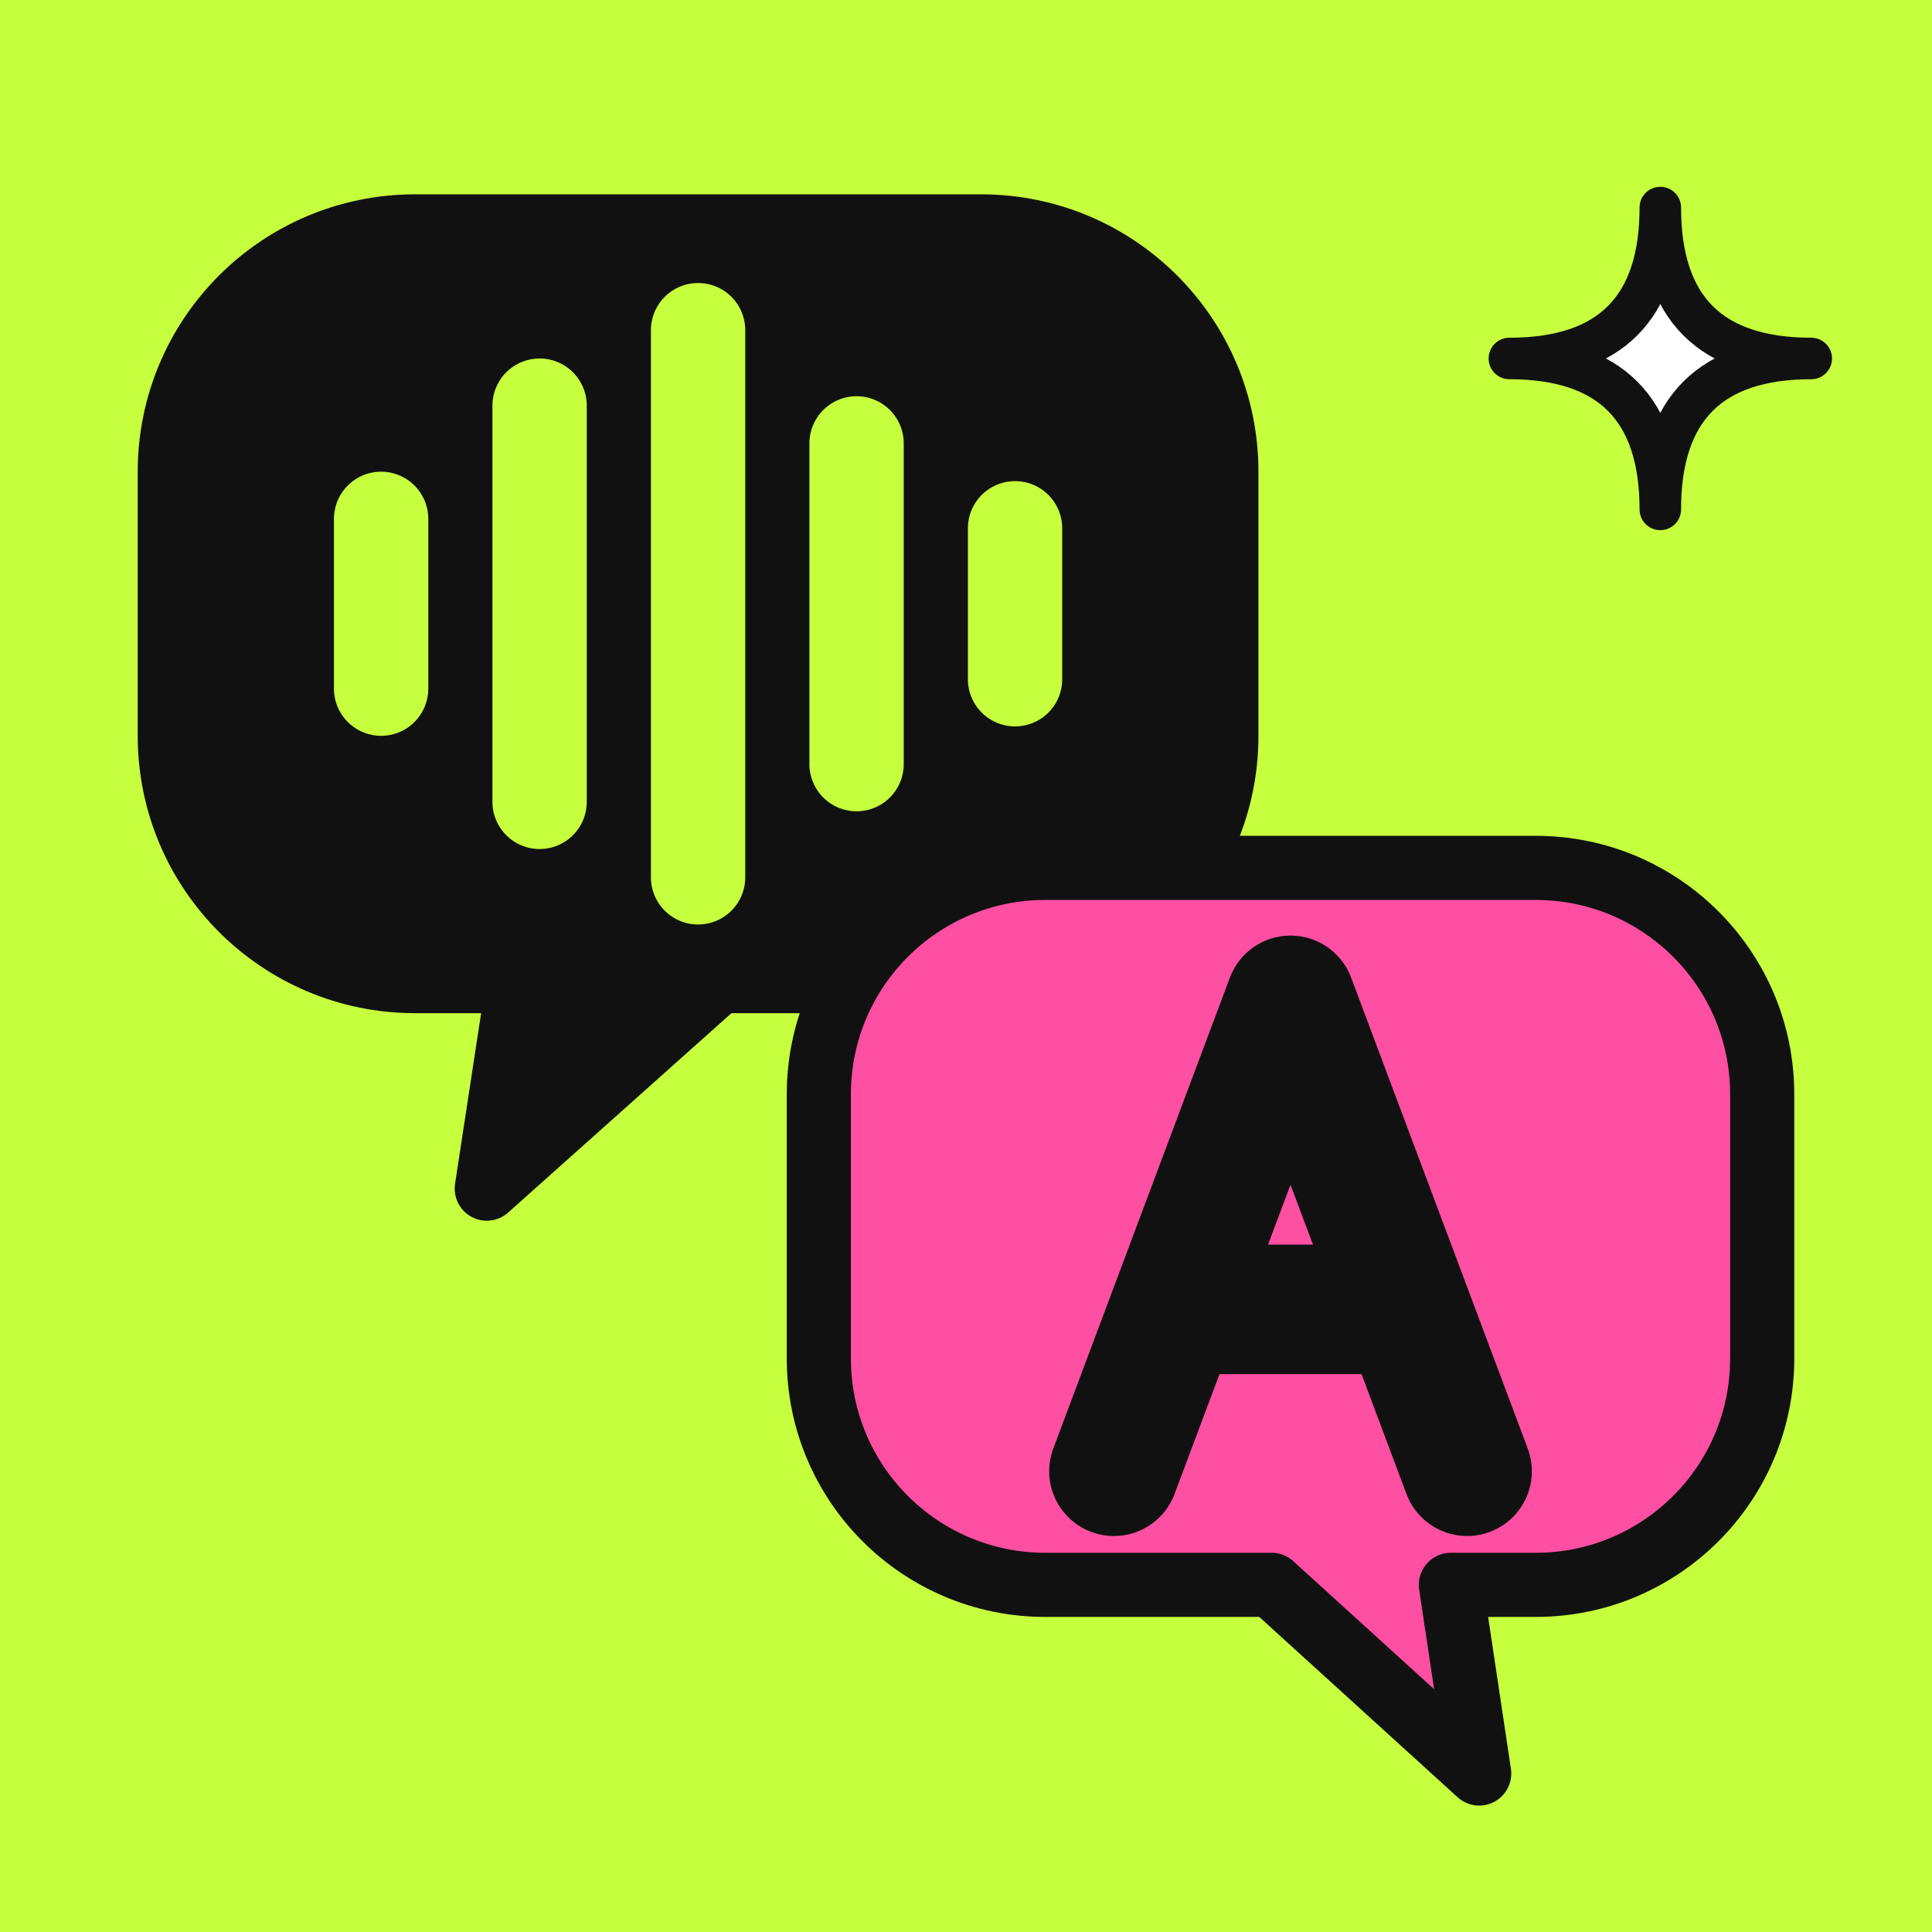
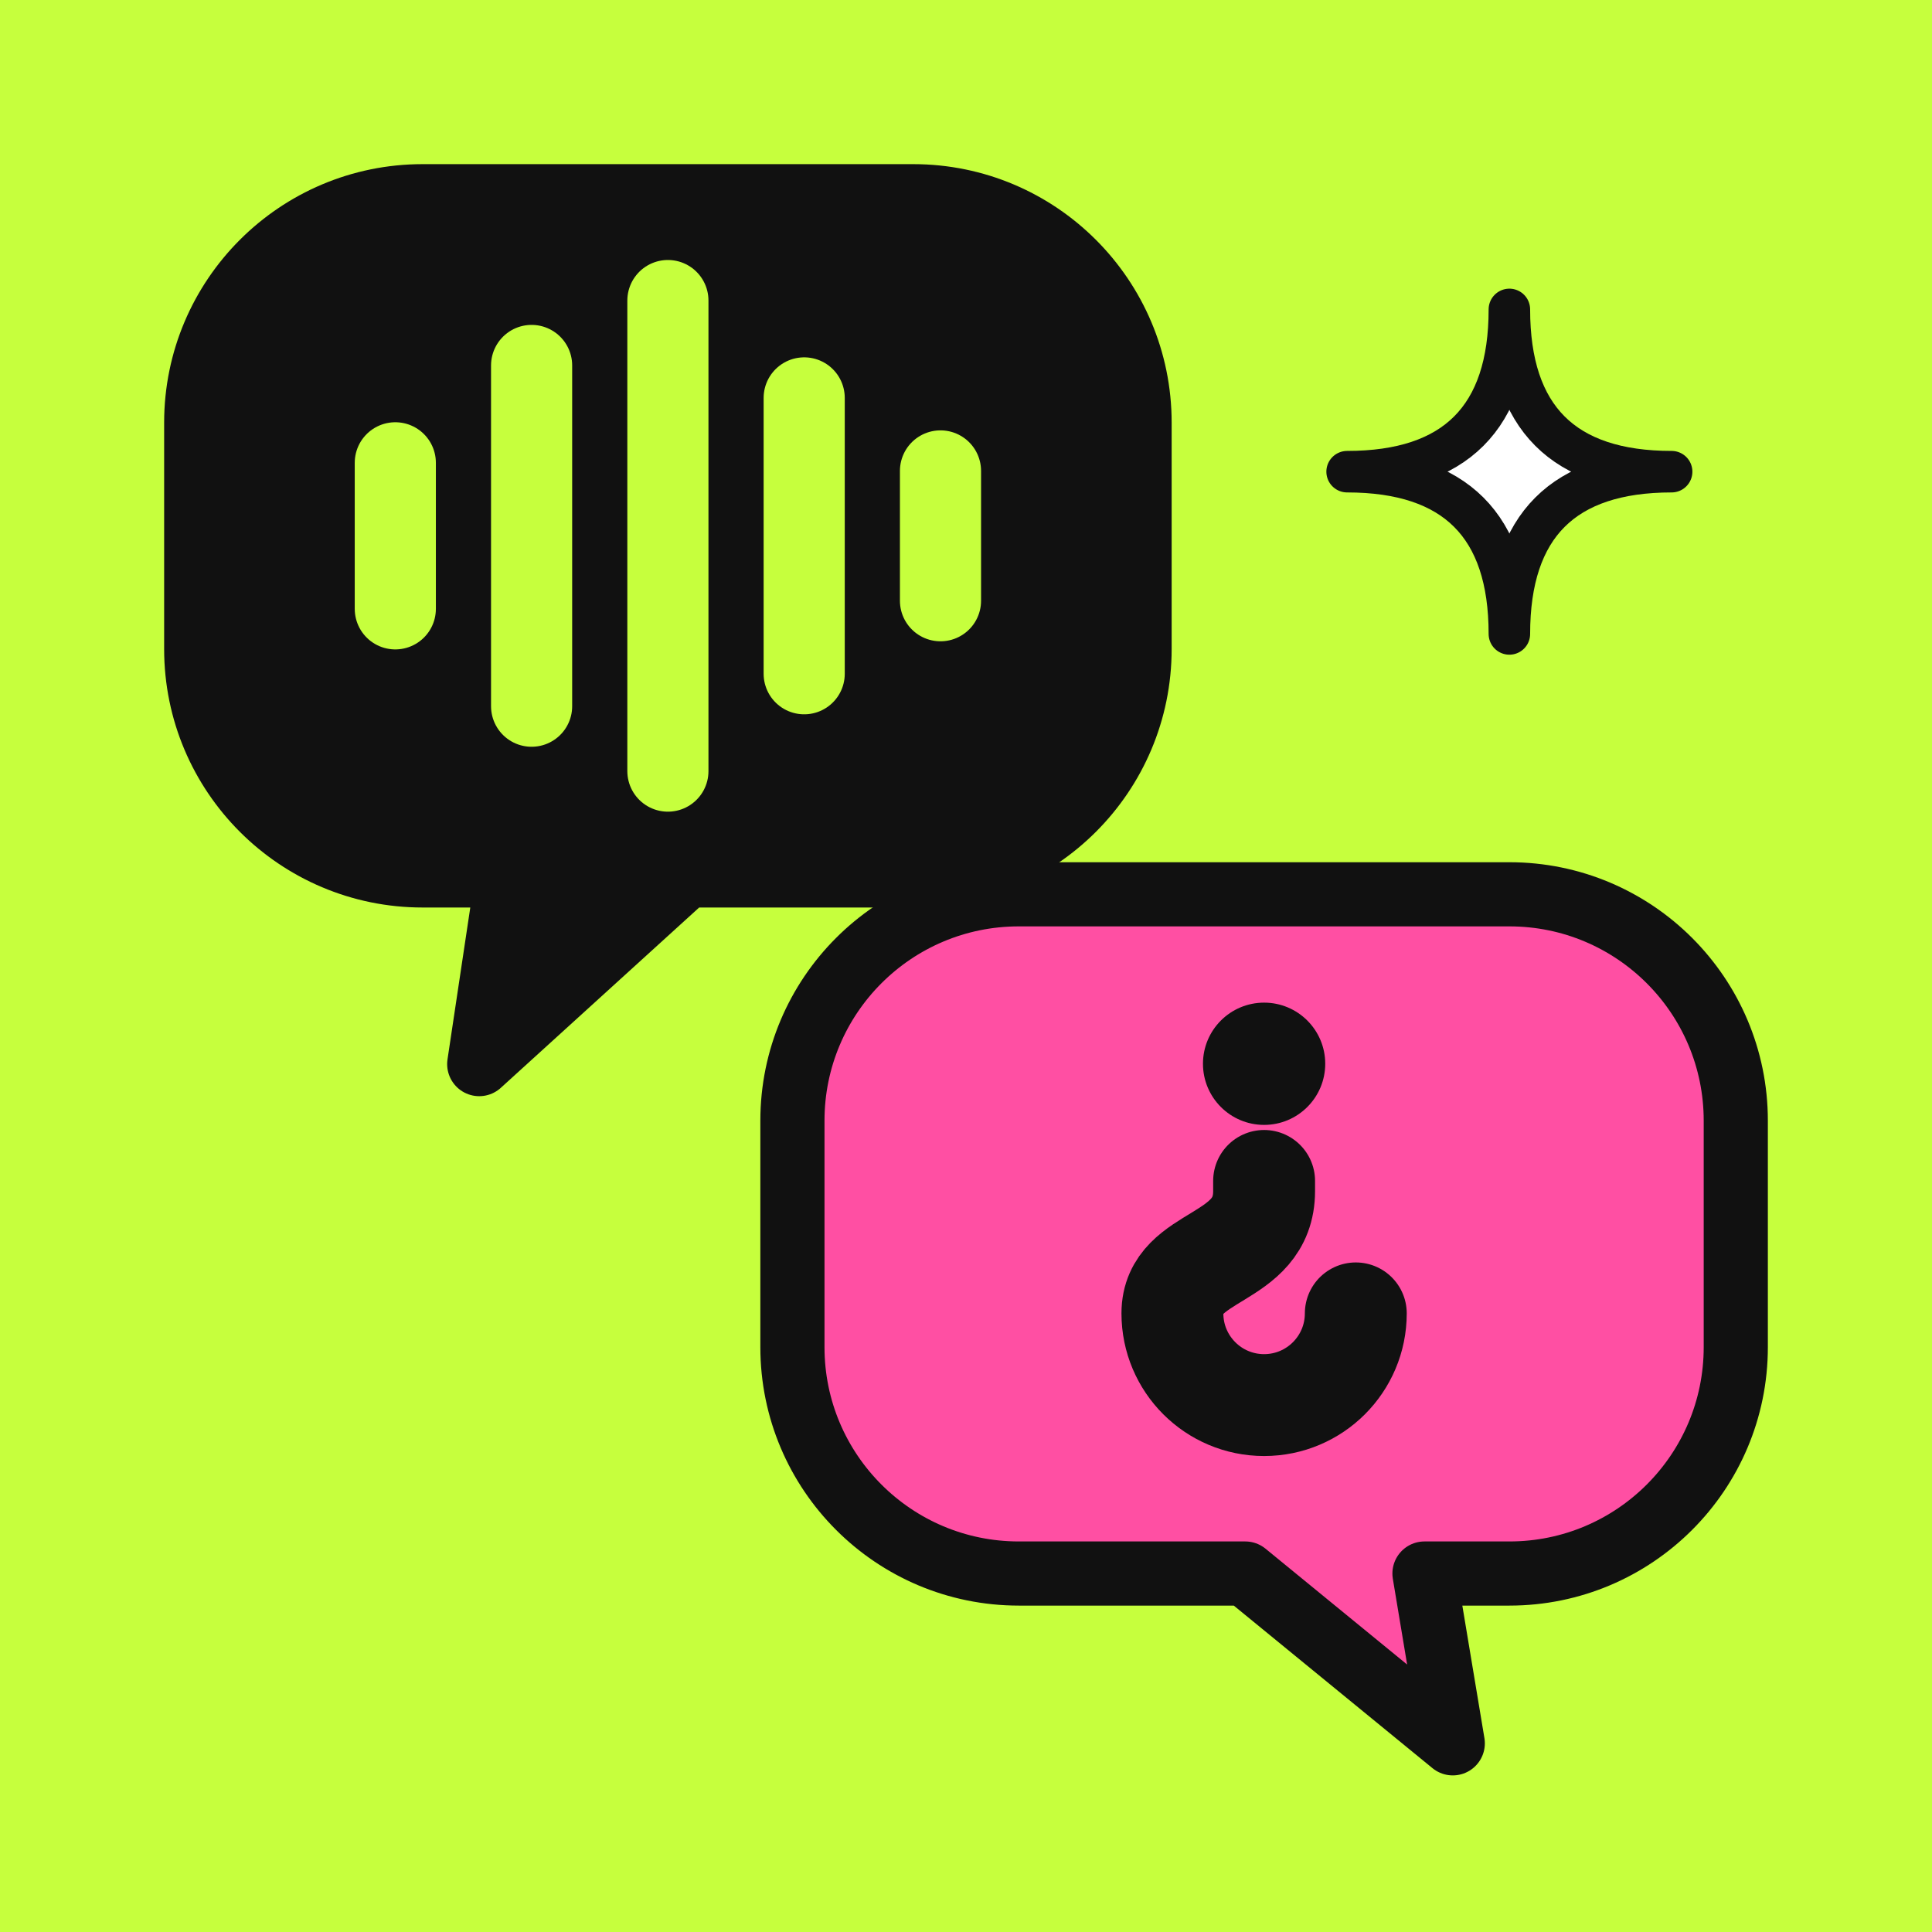
<svg xmlns="http://www.w3.org/2000/svg" viewBox="0 0 1024 1024" width="1024" height="1024">
  <rect width="1024" height="1024" fill="#c6ff3d" />
-   <path d="M220 120H520a130 130 0 0 1 130 130V390a130 130 0 0 1 -130 130H381.2L258 630L274.8 520H220a130 130 0 0 1 -130 -130V250a130 130 0 0 1 130 -130Z" fill="#111" stroke="#111" stroke-width="34" stroke-linejoin="round" stroke-linecap="round" />
-   <path d="M202 275v90" stroke="#c6ff3d" stroke-width="50" stroke-linecap="round" />
-   <path d="M286 215v210" stroke="#c6ff3d" stroke-width="50" stroke-linecap="round" />
-   <path d="M370 175v290" stroke="#c6ff3d" stroke-width="50" stroke-linecap="round" />
-   <path d="M454 235v170" stroke="#c6ff3d" stroke-width="50" stroke-linecap="round" />
-   <path d="M538 280v80" stroke="#c6ff3d" stroke-width="50" stroke-linecap="round" />
-   <path d="M210 460H470a120 120 0 0 1 120 120V720a120 120 0 0 1 -120 120H350L240 940L255 840H210a120 120 0 0 1 -120 -120V580a120 120 0 0 1 120 -120Z" transform="translate(1024 0) scale(-1 1)" fill="#ff4fa3" stroke="#111" stroke-width="34" stroke-linejoin="round" stroke-linecap="round" />
-   <g transform="translate(684 655) scale(0.78)" fill="none" stroke="#111" stroke-width="88" stroke-linecap="round" stroke-linejoin="round">
-     <path d="M-120 160L0 -160L120 160" />
-     <path d="M-66 50H66" />
+   <path d="M224 104H484a120 120 0 0 1 120 120V344a120 120 0 0 1 -120 120H364L254 564L269 464H224a120 120 0 0 1 -120 -120V224a120 120 0 0 1 120 -120Z" fill="#111" stroke="#111" stroke-width="34" stroke-linejoin="round" stroke-linecap="round" />
+   <path d="M209.52 245.3v77.4" stroke="#c6ff3d" stroke-width="43" stroke-linecap="round" />
+   <path d="M281.76 193.7v180.6" stroke="#c6ff3d" stroke-width="43" stroke-linecap="round" />
+   <path d="M354 159.3v249.4" stroke="#c6ff3d" stroke-width="43" stroke-linecap="round" />
+   <path d="M426.24 210.9v146.2" stroke="#c6ff3d" stroke-width="43" stroke-linecap="round" />
+   <path d="M498.48 249.6v68.8" stroke="#c6ff3d" stroke-width="43" stroke-linecap="round" />
+   <path d="M224 474H484a120 120 0 0 1 120 120V714a120 120 0 0 1 -120 120H364L254 924L269 834H224a120 120 0 0 1 -120 -120V594a120 120 0 0 1 120 -120Z" transform="translate(1024 0) scale(-1 1)" fill="#ff4fa3" stroke="#111" stroke-width="34" stroke-linejoin="round" stroke-linecap="round" />
+   <g transform="translate(670 654) scale(0.54) translate(0 8)" fill="none" stroke="#111" stroke-width="100" stroke-linecap="round" stroke-linejoin="round">
+     <path d="M90 70a90 90 0 0 1 -180 0C-90 10 0 20 0 -50V-60" />
+     <circle cx="0" cy="-175" r="60" fill="#111" stroke="none" />
  </g>
-   <path transform="translate(880 190)" d="M0 -80Q0 0 80 0Q0 0 0 80Q0 0 -80 0Q0 0 0 -80Z" fill="#fff" stroke="#111" stroke-width="22" stroke-linejoin="round" />
+   <path transform="translate(800 250)" d="M0 -86Q0 0 86 0Q0 0 0 86Q0 0 -86 0Q0 0 0 -86Z" fill="#fff" stroke="#111" stroke-width="22" stroke-linejoin="round" />
</svg>
